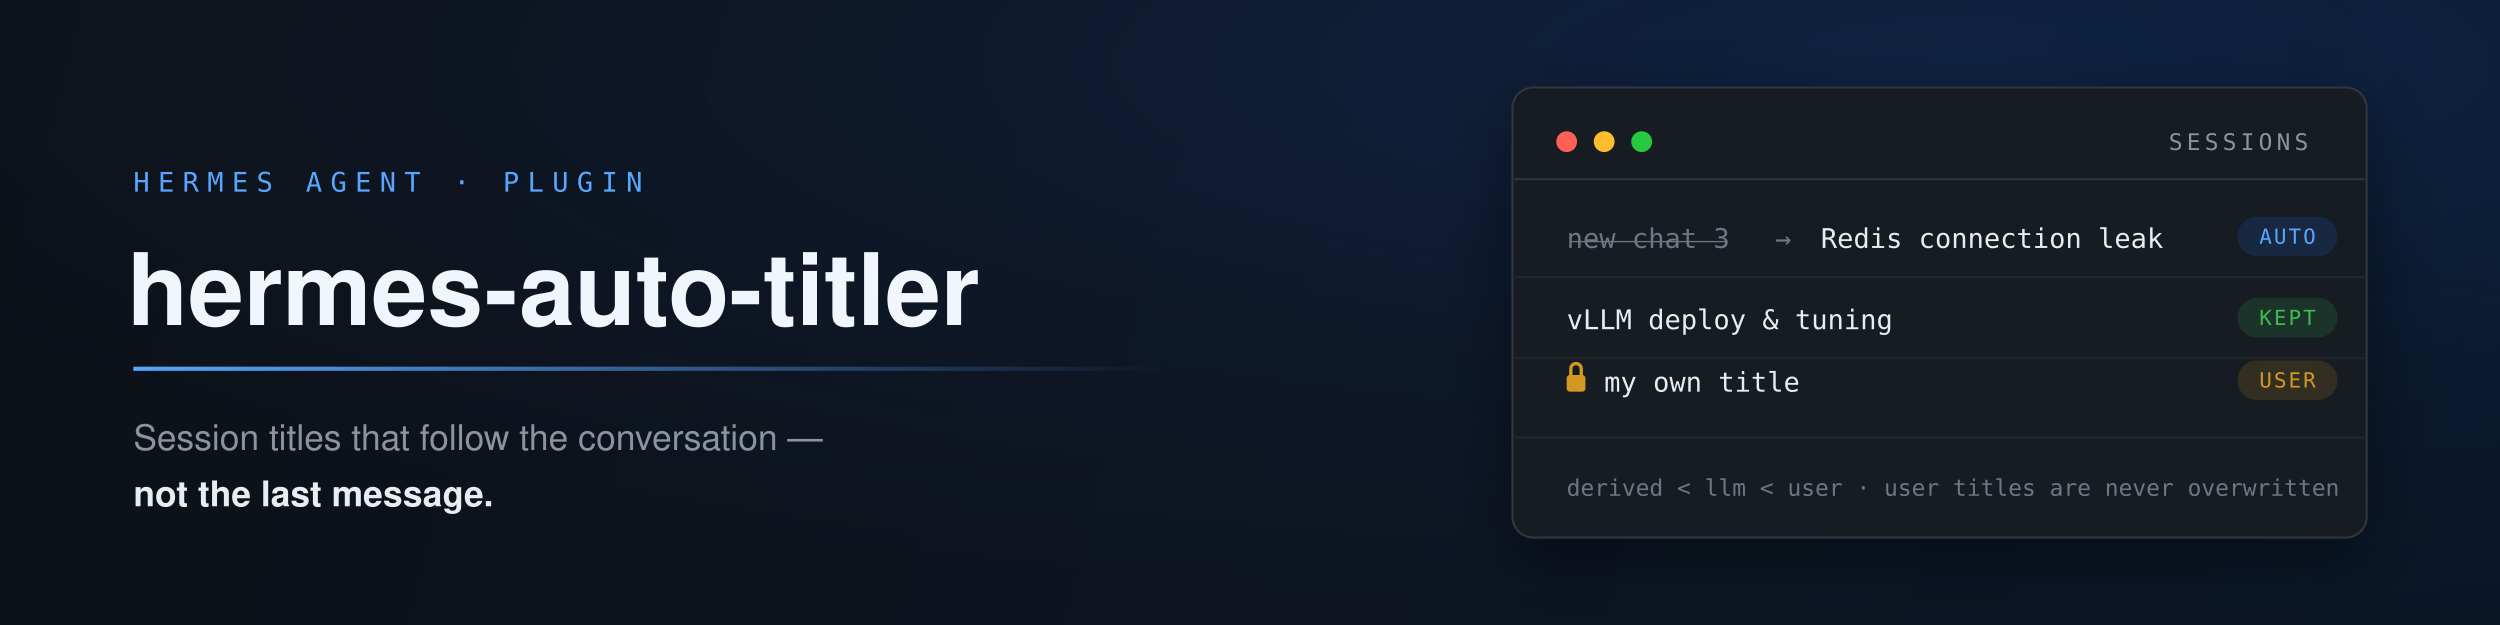
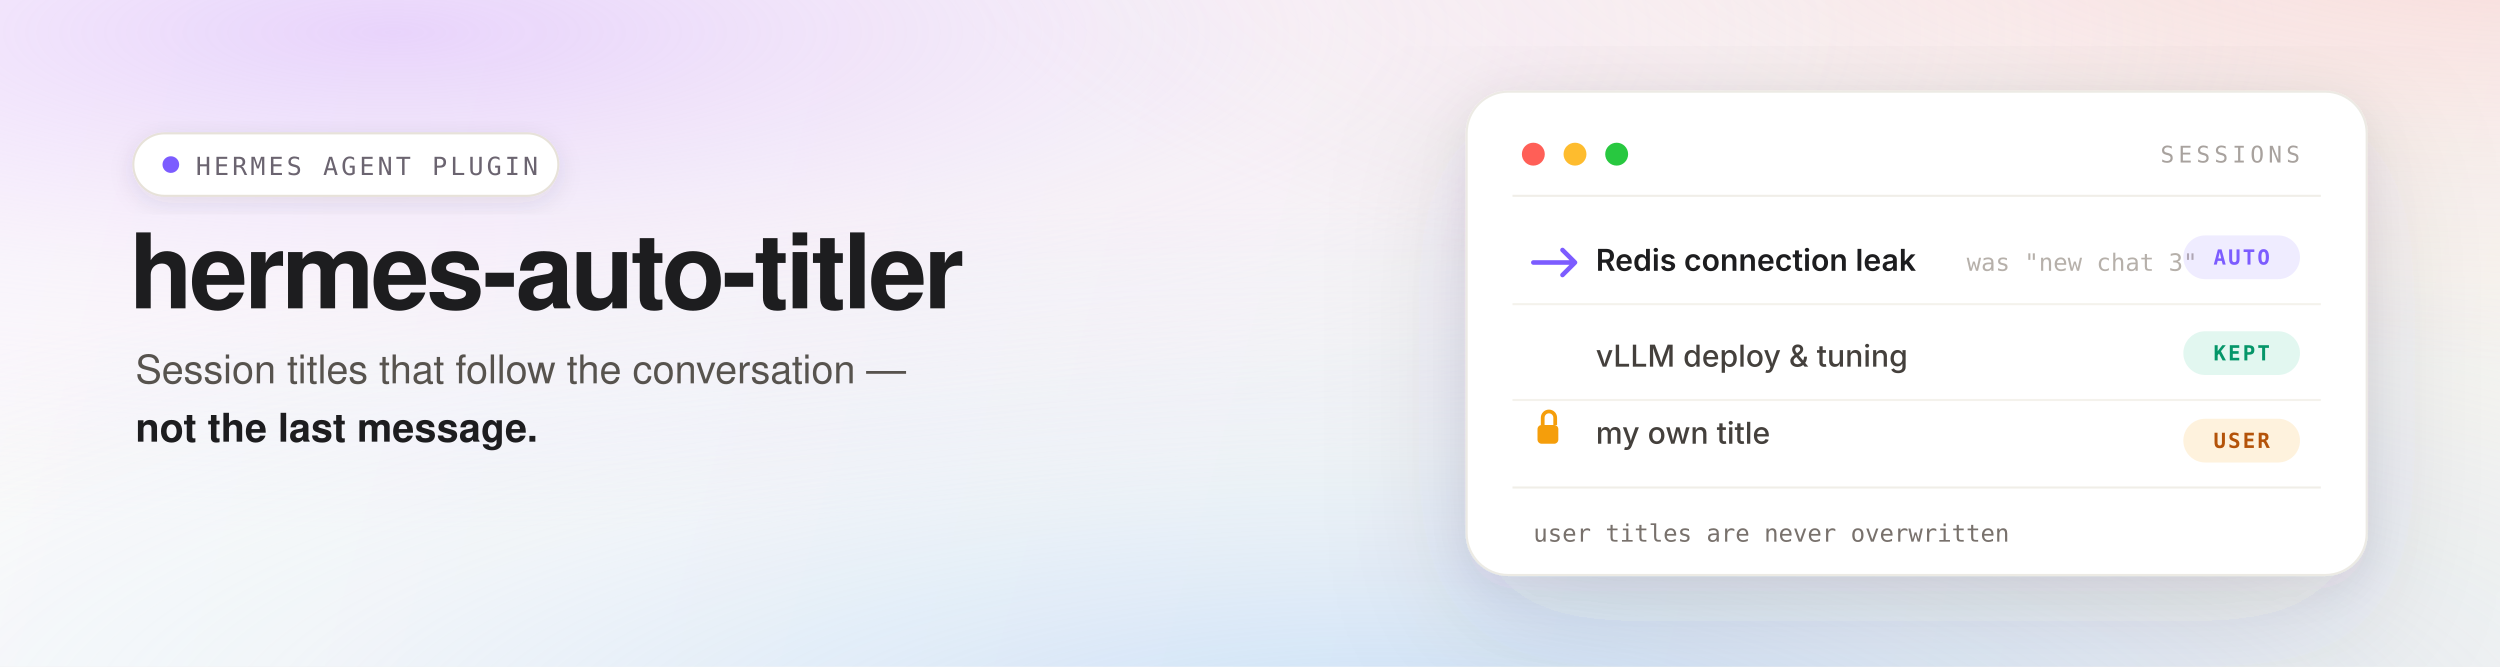
- <svg xmlns="http://www.w3.org/2000/svg" width="1200" height="300" viewBox="0 0 1200 300" fill="none" role="img" aria-label="hermes-auto-titler — session titles that follow the conversation">
+ <svg xmlns="http://www.w3.org/2000/svg" width="1200" height="320" viewBox="0 0 1200 320" fill="none" role="img" aria-label="hermes-auto-titler — session titles that follow the conversation">
  <defs>
-     <linearGradient id="bg" x1="0" y1="0" x2="1200" y2="300" gradientUnits="userSpaceOnUse">
-       <stop offset="0" stop-color="#0d1117" />
-       <stop offset="0.55" stop-color="#0d1420" />
-       <stop offset="1" stop-color="#0a1626" />
+     <linearGradient id="bg2" x1="0" y1="0" x2="1200" y2="320" gradientUnits="userSpaceOnUse">
+       <stop offset="0" stop-color="#fdfcfa" />
+       <stop offset="1" stop-color="#f6f4ef" />
    </linearGradient>
-     <radialGradient id="glow" cx="0.78" cy="0.1" r="0.9">
-       <stop offset="0" stop-color="#1f6feb" stop-opacity="0.16" />
-       <stop offset="0.55" stop-color="#1f6feb" stop-opacity="0.05" />
-       <stop offset="1" stop-color="#1f6feb" stop-opacity="0" />
+     <radialGradient id="glowA" cx="0.16" cy="0.05" r="0.75">
+       <stop offset="0" stop-color="#d8b4fe" stop-opacity="0.55" />
+       <stop offset="0.5" stop-color="#e9d5ff" stop-opacity="0.22" />
+       <stop offset="1" stop-color="#e9d5ff" stop-opacity="0" />
    </radialGradient>
-     <linearGradient id="accentline" x1="64" y1="0" x2="560" y2="0" gradientUnits="userSpaceOnUse">
-       <stop offset="0" stop-color="#58a6ff" />
-       <stop offset="1" stop-color="#58a6ff" stop-opacity="0" />
-     </linearGradient>
-     <filter id="panelshadow" x="-20%" y="-20%" width="140%" height="140%">
-       <feDropShadow dx="0" dy="10" stdDeviation="18" flood-color="#000000" flood-opacity="0.45" />
+     <radialGradient id="glowB" cx="0.55" cy="1.1" r="0.8">
+       <stop offset="0" stop-color="#93c5fd" stop-opacity="0.45" />
+       <stop offset="0.55" stop-color="#bfdbfe" stop-opacity="0.18" />
+       <stop offset="1" stop-color="#bfdbfe" stop-opacity="0" />
+     </radialGradient>
+     <radialGradient id="glowC" cx="1.02" cy="-0.1" r="0.65">
+       <stop offset="0" stop-color="#fda4af" stop-opacity="0.35" />
+       <stop offset="0.6" stop-color="#fecdd3" stop-opacity="0.12" />
+       <stop offset="1" stop-color="#fecdd3" stop-opacity="0" />
+     </radialGradient>
+     <filter id="cardshadow" x="-25%" y="-25%" width="150%" height="160%">
+       <feDropShadow dx="0" dy="6" stdDeviation="10" flood-color="#3b3554" flood-opacity="0.07" />
+     </filter>
+     <filter id="cardshadow2" x="-25%" y="-25%" width="150%" height="160%">
+       <feDropShadow dx="0" dy="22" stdDeviation="34" flood-color="#3b3554" flood-opacity="0.13" />
+     </filter>
+     <filter id="pillshadow" x="-30%" y="-30%" width="160%" height="160%">
+       <feDropShadow dx="0" dy="3" stdDeviation="6" flood-color="#3b3554" flood-opacity="0.10" />
    </filter>
  </defs>
-   <rect width="1200" height="300" fill="url(#bg)" />
-   <rect width="1200" height="300" fill="url(#glow)" />
-   <text x="64" y="92" font-family="ui-monospace, SFMono-Regular, Menlo, Consolas, monospace" font-size="13" letter-spacing="4" fill="#58a6ff">HERMES AGENT · PLUGIN</text>
-   <text x="61" y="156" font-family="-apple-system, BlinkMacSystemFont, 'Segoe UI', Helvetica, Arial, sans-serif" font-size="48" font-weight="700" fill="#f0f6fc">hermes-auto-titler</text>
-   <rect x="64" y="176" width="496" height="2" fill="url(#accentline)" />
-   <text x="64" y="216" font-family="-apple-system, BlinkMacSystemFont, 'Segoe UI', Helvetica, Arial, sans-serif" font-size="17" fill="#8b949e">Session titles that follow the conversation —</text>
-   <text x="64" y="243" font-family="-apple-system, BlinkMacSystemFont, 'Segoe UI', Helvetica, Arial, sans-serif" font-size="17" font-weight="600" fill="#e6edf3">not the last message.</text>
-   <g filter="url(#panelshadow)">
-     <rect x="726" y="42" width="410" height="216" rx="10" fill="#161b22" stroke="#30363d" />
+   <rect width="1200" height="320" fill="url(#bg2)" />
+   <rect width="1200" height="320" fill="url(#glowA)" />
+   <rect width="1200" height="320" fill="url(#glowB)" />
+   <rect width="1200" height="320" fill="url(#glowC)" />
+   <g filter="url(#pillshadow)">
+     <rect x="64" y="64" width="204" height="30" rx="15" fill="#ffffff" stroke="#e7e2d9" />
  </g>
-   <circle cx="752" cy="68" r="5" fill="#ff5f57" />
-   <circle cx="770" cy="68" r="5" fill="#febc2e" />
-   <circle cx="788" cy="68" r="5" fill="#28c840" />
-   <text x="1108" y="72" text-anchor="end" font-family="ui-monospace, SFMono-Regular, Menlo, Consolas, monospace" font-size="11" letter-spacing="2" fill="#8b949e">SESSIONS</text>
-   <line x1="727" y1="86" x2="1135" y2="86" stroke="#30363d" />
-   <text x="752" y="119" font-family="ui-monospace, SFMono-Regular, Menlo, Consolas, monospace" font-size="13" fill="#6e7681" text-decoration="line-through">new chat 3</text>
-   <text x="852" y="119" font-family="ui-monospace, SFMono-Regular, Menlo, Consolas, monospace" font-size="13" fill="#6e7681">→</text>
-   <text x="874" y="119" font-family="ui-monospace, SFMono-Regular, Menlo, Consolas, monospace" font-size="13" fill="#e6edf3">Redis connection leak</text>
-   <rect x="1074" y="104" width="48" height="19" rx="9.5" fill="#1f6feb" fill-opacity="0.15" />
-   <text x="1098" y="117" text-anchor="middle" font-family="ui-monospace, SFMono-Regular, Menlo, Consolas, monospace" font-size="10" letter-spacing="1" fill="#58a6ff">AUTO</text>
-   <text x="752" y="158" font-family="ui-monospace, SFMono-Regular, Menlo, Consolas, monospace" font-size="13" fill="#e6edf3">vLLM deploy &amp; tuning</text>
-   <rect x="1074" y="143" width="48" height="19" rx="9.5" fill="#3fb950" fill-opacity="0.15" />
-   <text x="1098" y="156" text-anchor="middle" font-family="ui-monospace, SFMono-Regular, Menlo, Consolas, monospace" font-size="10" letter-spacing="1" fill="#3fb950">KEPT</text>
-   <rect x="752" y="180" width="9" height="8" rx="1.5" fill="#d29922" />
-   <path d="M754 180 v-3 a2.5 2.5 0 0 1 5 0 v3" stroke="#d29922" stroke-width="1.6" fill="none" />
-   <text x="770" y="188" font-family="ui-monospace, SFMono-Regular, Menlo, Consolas, monospace" font-size="13" fill="#e6edf3">my own title</text>
-   <rect x="1074" y="173" width="48" height="19" rx="9.5" fill="#d29922" fill-opacity="0.15" />
-   <text x="1098" y="186" text-anchor="middle" font-family="ui-monospace, SFMono-Regular, Menlo, Consolas, monospace" font-size="10" letter-spacing="1" fill="#d29922">USER</text>
-   <line x1="727" y1="133" x2="1135" y2="133" stroke="#21262d" />
-   <line x1="727" y1="172" x2="1135" y2="172" stroke="#21262d" />
-   <line x1="727" y1="210" x2="1135" y2="210" stroke="#21262d" />
-   <text x="752" y="238" font-family="ui-monospace, SFMono-Regular, Menlo, Consolas, monospace" font-size="11" fill="#6e7681">derived &lt; llm &lt; user · user titles are never overwritten</text>
+   <circle cx="82" cy="79" r="4" fill="#7c5cff" />
+   <text x="94" y="84" font-family="ui-monospace, SFMono-Regular, Menlo, Consolas, monospace" font-size="12" letter-spacing="1.5" fill="#6b6470">HERMES AGENT PLUGIN</text>
+   <text x="62" y="148" font-family="-apple-system, BlinkMacSystemFont, 'SF Pro Display', 'Segoe UI', Helvetica, sans-serif" font-size="50" font-weight="700" letter-spacing="-1.5" fill="#1d1d1f">hermes-auto-titler</text>
+   <text x="65" y="184" font-family="-apple-system, BlinkMacSystemFont, 'SF Pro Display', 'Segoe UI', Helvetica, sans-serif" font-size="19" font-weight="500" fill="#57534e">Session titles that follow the conversation —</text>
+   <text x="65" y="212" font-family="-apple-system, BlinkMacSystemFont, 'SF Pro Display', 'Segoe UI', Helvetica, sans-serif" font-size="19" font-weight="700" fill="#1d1d1f">not the last message.</text>
+   <g filter="url(#cardshadow)">
+     <g filter="url(#cardshadow2)">
+       <rect x="704" y="44" width="432" height="232" rx="20" fill="#ffffff" stroke="#eceae4" />
+     </g>
+   </g>
+   <circle cx="736" cy="74" r="5.5" fill="#ff5f57" />
+   <circle cx="756" cy="74" r="5.5" fill="#febc2e" />
+   <circle cx="776" cy="74" r="5.5" fill="#28c840" />
+   <text x="1104" y="78" text-anchor="end" font-family="ui-monospace, SFMono-Regular, Menlo, Consolas, monospace" font-size="11" letter-spacing="2" fill="#a8a29e">SESSIONS</text>
+   <line x1="726" y1="94" x2="1114" y2="94" stroke="#f0eee8" />
+   <path d="M736 126 h20 m0 0 l-6 -6 m6 6 l-6 6" stroke="#7c5cff" stroke-width="2.2" stroke-linecap="round" stroke-linejoin="round" />
+   <text x="766" y="130" font-family="-apple-system, BlinkMacSystemFont, 'SF Pro Text', 'PingFang SC', sans-serif" font-size="14.5" font-weight="600" fill="#1d1d1f">Redis connection leak</text>
+   <text x="944" y="130" font-family="ui-monospace, SFMono-Regular, Menlo, Consolas, monospace" font-size="11.5" fill="#b6b0aa">was "new chat 3"</text>
+   <rect x="1048" y="113" width="56" height="21" rx="10.5" fill="#7c5cff" fill-opacity="0.12" />
+   <text x="1076" y="127" text-anchor="middle" font-family="ui-monospace, SFMono-Regular, Menlo, Consolas, monospace" font-size="10" letter-spacing="1" fill="#7c5cff" font-weight="600">AUTO</text>
+   <line x1="726" y1="146" x2="1114" y2="146" stroke="#f4f2ec" />
+   <text x="766" y="176" font-family="-apple-system, BlinkMacSystemFont, 'SF Pro Text', 'PingFang SC', sans-serif" font-size="14.5" font-weight="500" fill="#44403c">vLLM deploy &amp; tuning</text>
+   <rect x="1048" y="159" width="56" height="21" rx="10.5" fill="#10b981" fill-opacity="0.12" />
+   <text x="1076" y="173" text-anchor="middle" font-family="ui-monospace, SFMono-Regular, Menlo, Consolas, monospace" font-size="10" letter-spacing="1" fill="#059669" font-weight="600">KEPT</text>
+   <line x1="726" y1="192" x2="1114" y2="192" stroke="#f4f2ec" />
+   <rect x="738" y="204" width="10" height="9" rx="2" fill="#f59e0b" />
+   <path d="M740.5 204 v-3.5 a3 3 0 0 1 6 0 v3.5" stroke="#f59e0b" stroke-width="1.8" fill="none" />
+   <text x="766" y="213" font-family="-apple-system, BlinkMacSystemFont, 'SF Pro Text', 'PingFang SC', sans-serif" font-size="14.5" font-weight="500" fill="#44403c">my own title</text>
+   <rect x="1048" y="201" width="56" height="21" rx="10.5" fill="#f59e0b" fill-opacity="0.14" />
+   <text x="1076" y="215" text-anchor="middle" font-family="ui-monospace, SFMono-Regular, Menlo, Consolas, monospace" font-size="10" letter-spacing="1" fill="#b45309" font-weight="600">USER</text>
+   <line x1="726" y1="234" x2="1114" y2="234" stroke="#f0eee8" />
+   <text x="736" y="260" font-family="ui-monospace, SFMono-Regular, Menlo, Consolas, monospace" font-size="11.5" fill="#78716c">user titles are never overwritten</text>
</svg>
